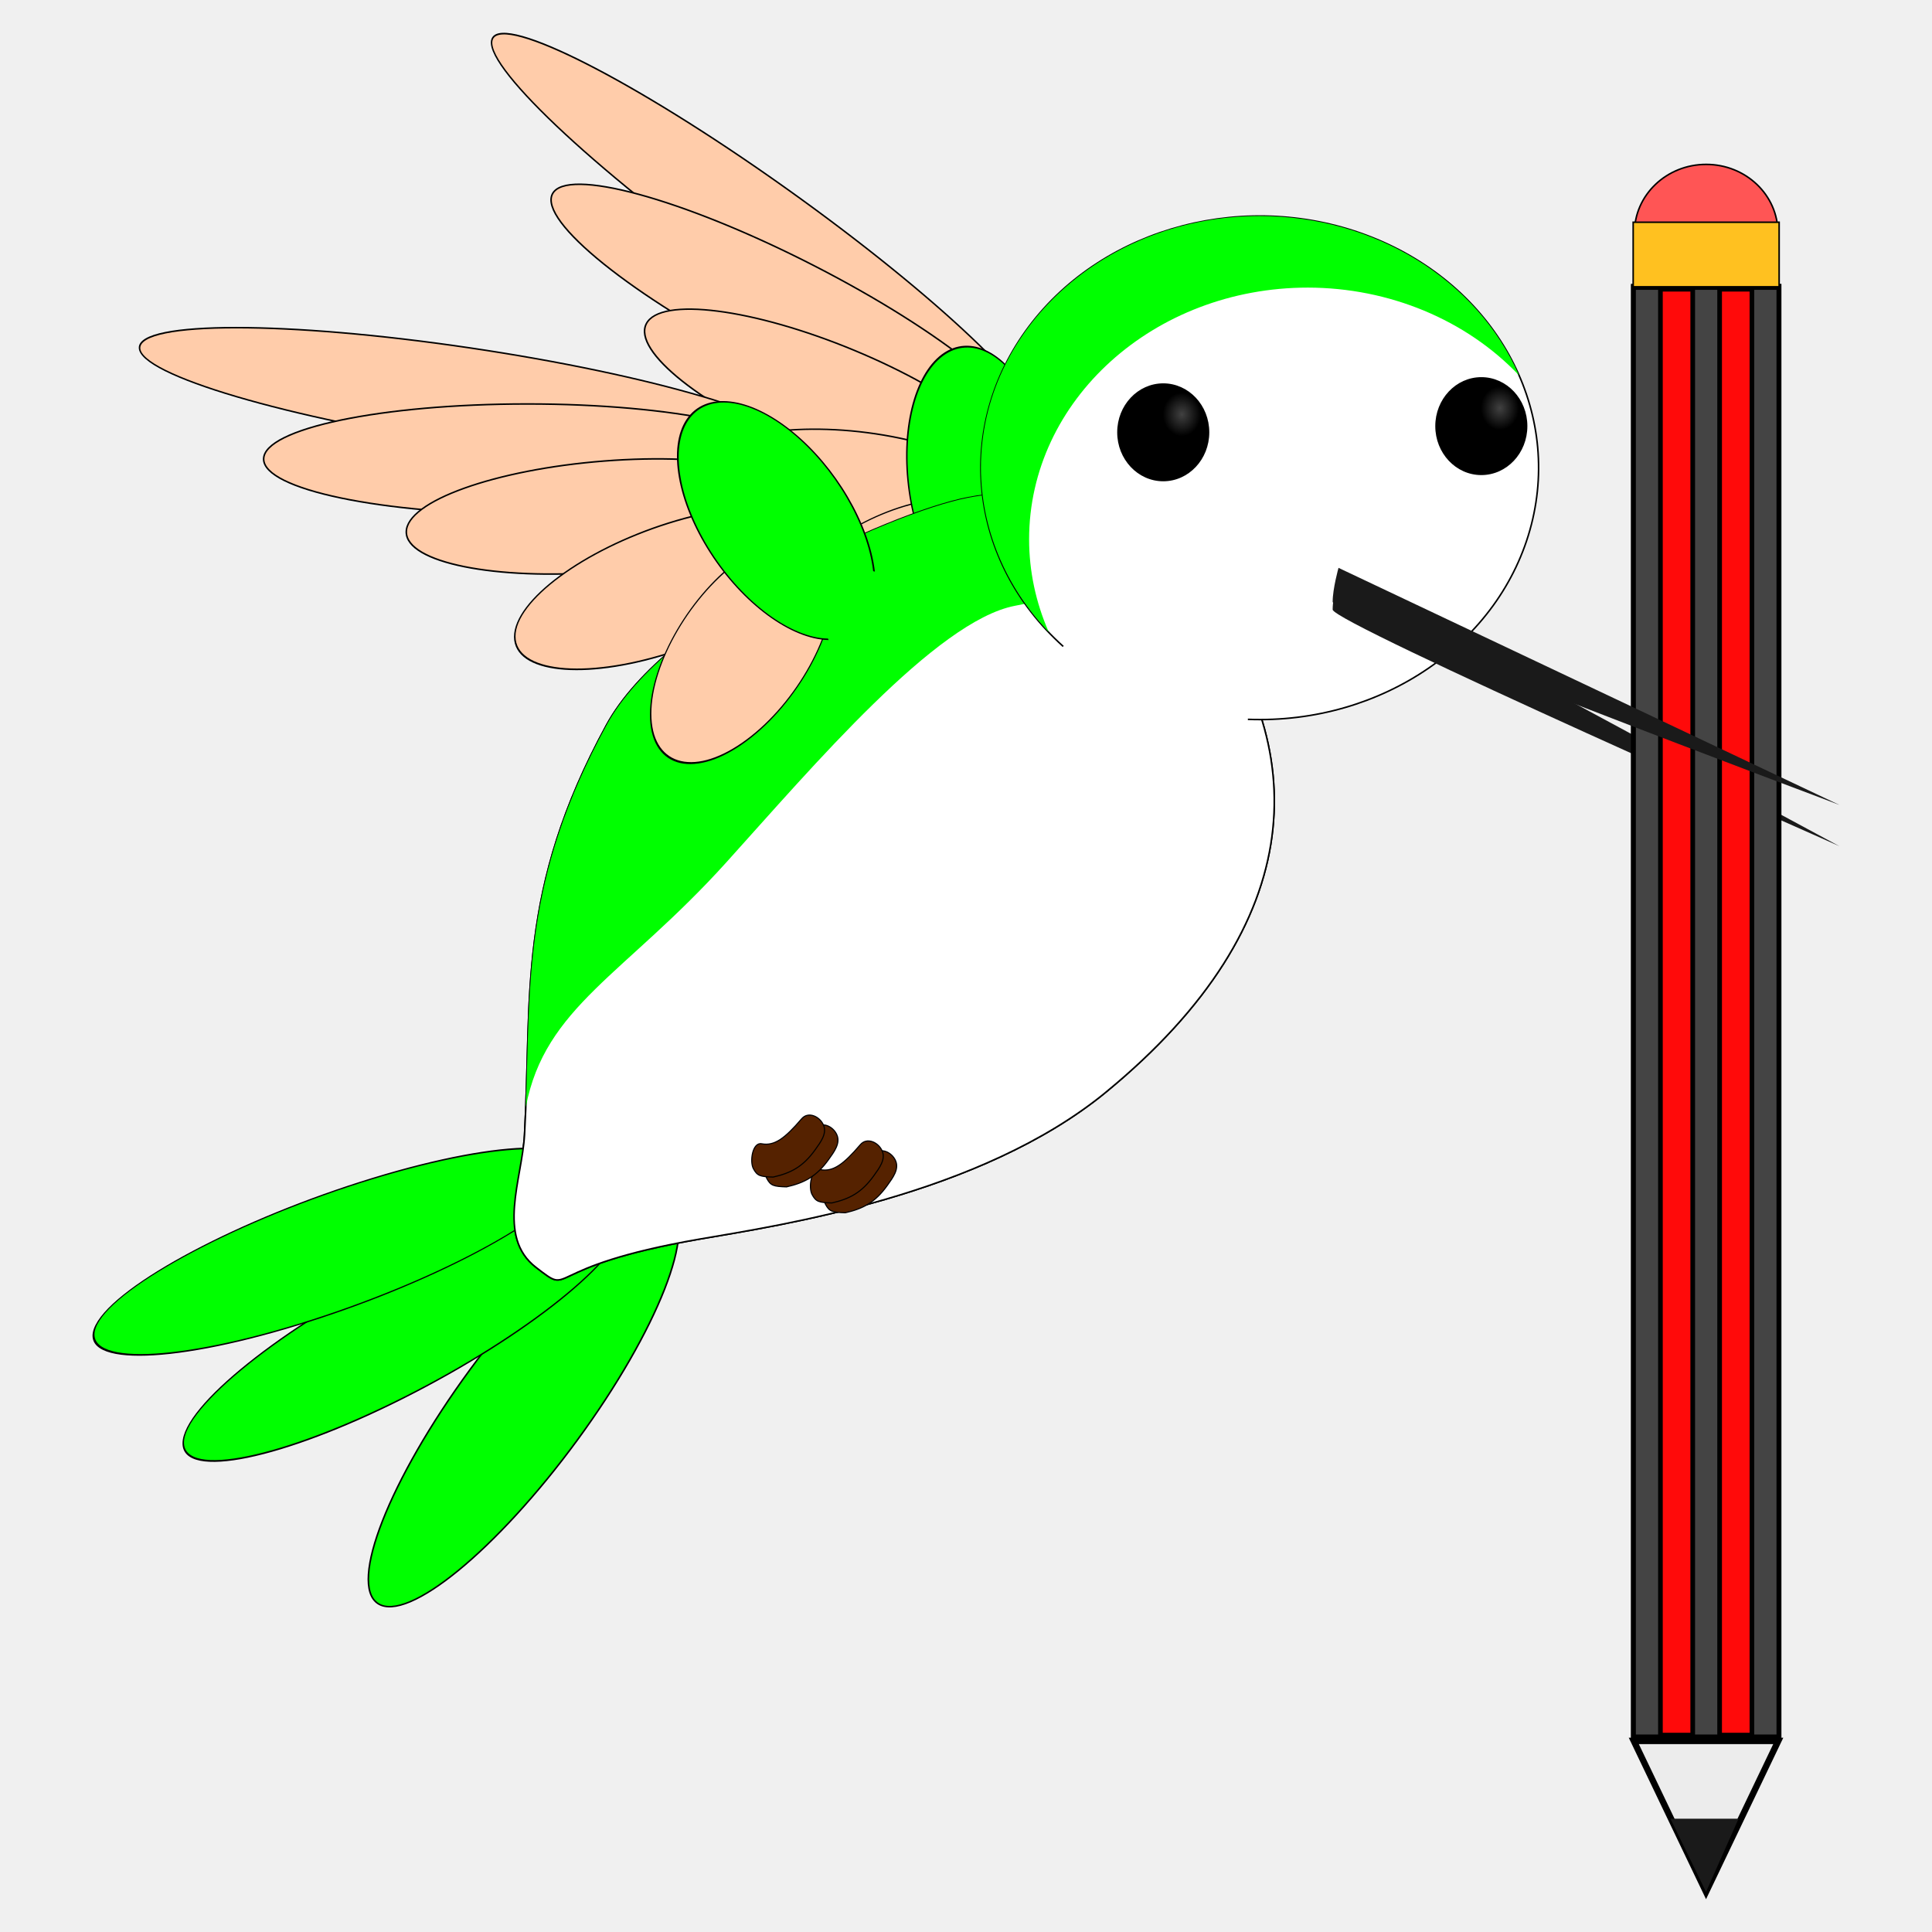
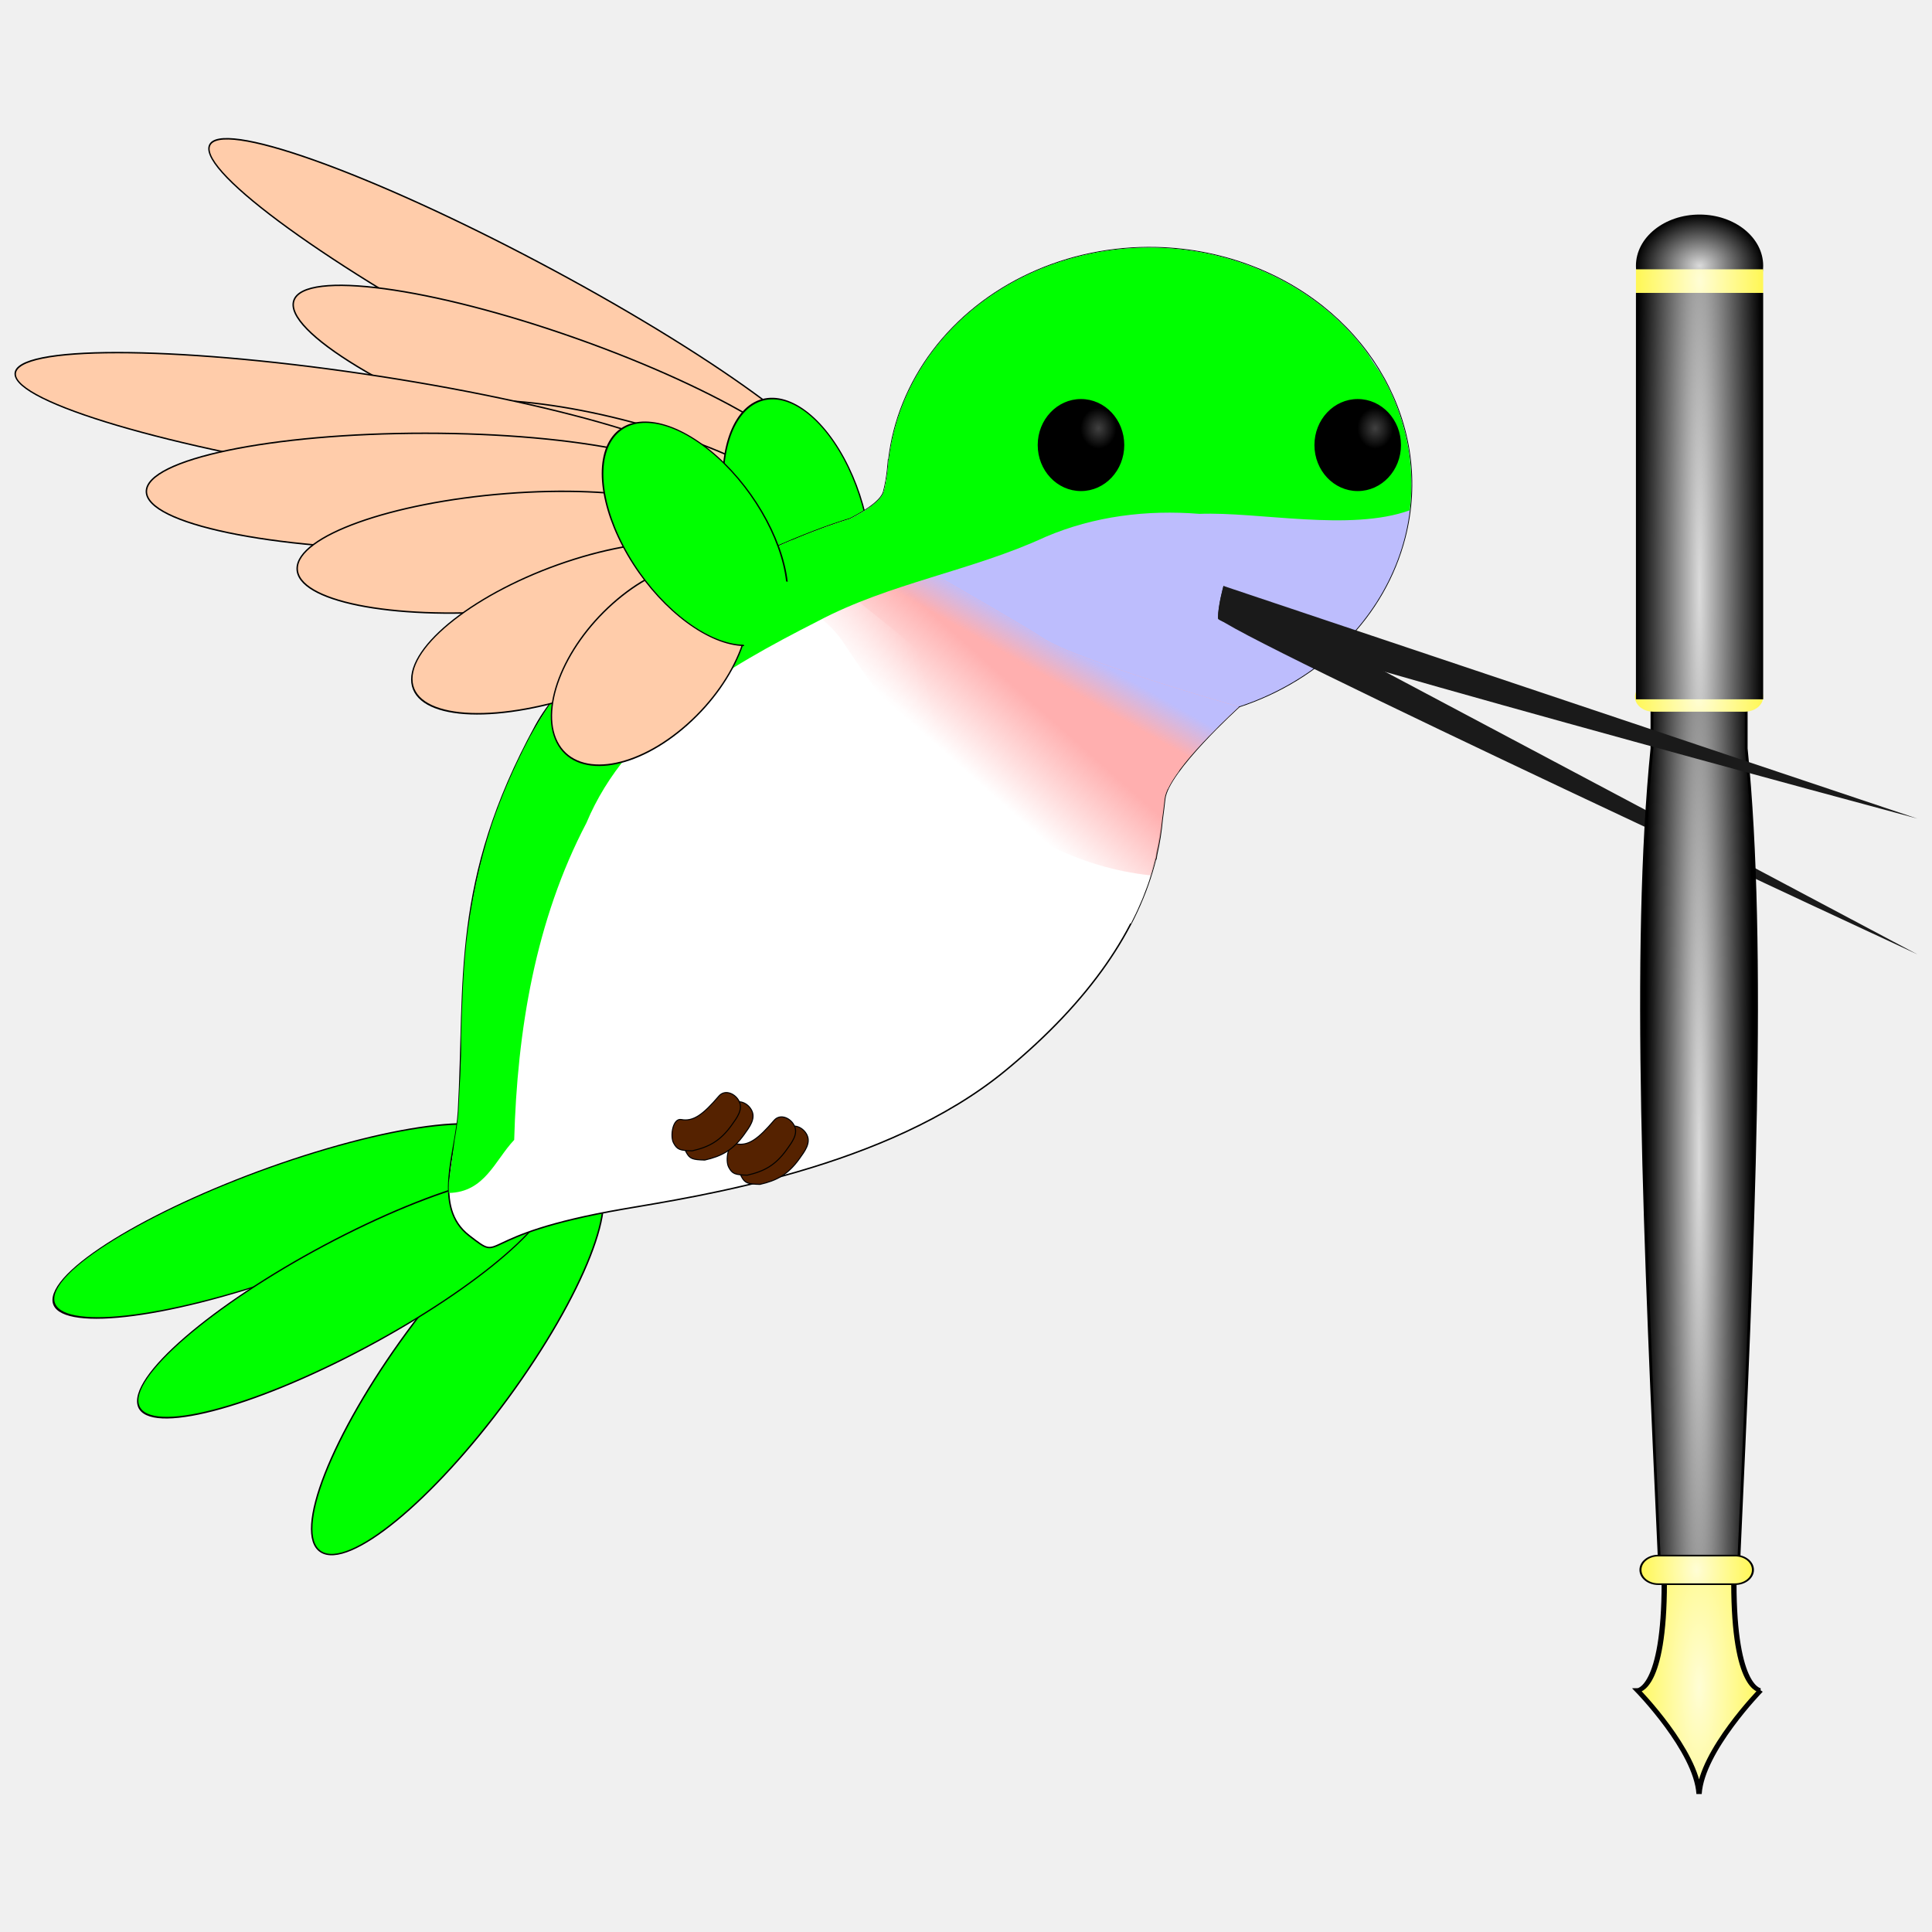
- <svg xmlns="http://www.w3.org/2000/svg" xmlns:xlink="http://www.w3.org/1999/xlink" width="125mm" height="125mm" viewBox="0 0 125 125" version="1.1" id="svg1189">
+ <svg xmlns="http://www.w3.org/2000/svg" xmlns:xlink="http://www.w3.org/1999/xlink" width="133mm" height="133mm" viewBox="0 0 133 133" version="1.1" id="svg1189">
  <defs id="defs1183">
+     <linearGradient id="pen-black">
+       <stop style="stop-color:#dbdbdb;stop-opacity:1" offset="0" id="stop6256" />
+       <stop style="stop-color:#000000;stop-opacity:1" offset="1" id="stop6258" />
+     </linearGradient>
+     <linearGradient id="pen-yellow">
+       <stop style="stop-color:#fffdd5;stop-opacity:1;" offset="0" id="stop6225" />
+       <stop style="stop-color:#fff754;stop-opacity:1" offset="1" id="stop6227" />
+     </linearGradient>
+     <linearGradient id="neck-body-white">
+       <stop style="stop-color:#ffffff;stop-opacity:1;" offset="0" id="stop2465" />
+       <stop style="stop-color:#ffffff;stop-opacity:0;" offset="1" id="stop2467" />
+     </linearGradient>
+     <linearGradient id="neck-head">
+       <stop style="stop-color:#bdbdfd;stop-opacity:1;" offset="0" id="stop2436" />
+       <stop style="stop-color:#bdbdfd;stop-opacity:0;" offset="1" id="stop2438" />
+     </linearGradient>
+     <linearGradient id="neck-body-red">
+       <stop style="stop-color:#ffafaf;stop-opacity:1;" offset="0" id="stop2420" />
+       <stop style="stop-color:#ffafaf;stop-opacity:0;" offset="1" id="stop2422" />
+     </linearGradient>
    <linearGradient id="linearGradient1966">
      <stop style="stop-color:#414141;stop-opacity:1;" offset="0" id="stop1962" />
      <stop style="stop-color:#414141;stop-opacity:0;" offset="1" id="stop1964" />
    </linearGradient>
-     <radialGradient xlink:href="#linearGradient1966" id="radialGradient1994" gradientUnits="userSpaceOnUse" gradientTransform="matrix(2.633929,0,0,3.010204,-163.0105,-195.8863)" cx="101.629" cy="97.149" fx="101.629" fy="97.149" r="0.468" />
-     <radialGradient xlink:href="#linearGradient1966" id="radialGradient2136" gradientUnits="userSpaceOnUse" gradientTransform="matrix(2.633929,0,0,3.010204,-163.0105,-195.8863)" cx="101.629" cy="97.149" fx="101.629" fy="97.149" r="0.468" />
+     <linearGradient xlink:href="#neck-body-red" id="linearGradient2426" x1="267.05" y1="161.715" x2="250.453" y2="180.402" gradientUnits="userSpaceOnUse" gradientTransform="translate(1.1338583e-6)" />
+     <linearGradient xlink:href="#neck-head" id="linearGradient2442" x1="294.258" y1="160.375" x2="289.331" y2="169.077" gradientUnits="userSpaceOnUse" gradientTransform="translate(1.1338583e-6)" />
+     <linearGradient xlink:href="#neck-body-white" id="linearGradient2471" x1="81.558" y1="112.485" x2="92.985" y2="108.941" gradientUnits="userSpaceOnUse" gradientTransform="matrix(3.779528,0,0,3.779528,-106.6171,-263.5903)" />
+     <linearGradient xlink:href="#neck-body-white" id="linearGradient2482" gradientUnits="userSpaceOnUse" gradientTransform="matrix(3.779528,0,0,3.779528,-106.6171,-263.5903)" x1="100.882" y1="125.336" x2="101.584" y2="122.123" />
+     <radialGradient xlink:href="#pen-yellow" id="radialGradient6231" cx="153.091" cy="173.911" fx="153.091" fy="173.911" r="2.856" gradientTransform="matrix(1.362634,-0.0242374,0.04933028,2.773363,-63.93141,-282.9852)" gradientUnits="userSpaceOnUse" />
+     <radialGradient xlink:href="#pen-yellow" id="radialGradient6239" cx="472.441" cy="421.191" fx="472.441" fy="421.191" r="12.64" gradientTransform="matrix(0.3648008,0.00155871,-0.00728852,1.705807,-15.85944,-513.5591)" gradientUnits="userSpaceOnUse" />
+     <radialGradient xlink:href="#pen-black" id="radialGradient6262" cx="471.752" cy="340.152" fx="471.752" fy="340.152" r="10.131" gradientTransform="matrix(0.364804,0,0,11.61167,-18.6793,-3789.328)" gradientUnits="userSpaceOnUse" />
+     <radialGradient xlink:href="#pen-yellow" id="radialGradient6274" cx="152.89" cy="121.042" fx="152.89" fy="121.042" r="4.46" gradientTransform="matrix(1,0,0,2.303404,0,-157.7666)" gradientUnits="userSpaceOnUse" />
+     <radialGradient xlink:href="#pen-black" id="radialGradient6286" cx="152.924" cy="111.832" fx="152.924" fy="111.832" r="4.377" gradientTransform="matrix(1,0,0,22.95242,-1.13897e-6,-2454.982)" gradientUnits="userSpaceOnUse" />
+     <radialGradient xlink:href="#pen-yellow" id="radialGradient6296" cx="152.924" cy="101.403" fx="152.924" fy="101.403" r="4.377" gradientTransform="matrix(1,0,0,2.840919,0,-202.5499)" gradientUnits="userSpaceOnUse" />
+     <radialGradient xlink:href="#pen-black" id="radialGradient6306" cx="152.924" cy="100.095" fx="152.924" fy="100.095" r="4.377" gradientUnits="userSpaceOnUse" gradientTransform="translate(0,-15.875)" />
+     <radialGradient xlink:href="#linearGradient1966" id="radialGradient6384" gradientUnits="userSpaceOnUse" gradientTransform="matrix(2.633929,0,0,3.010204,-163.0105,-195.8863)" cx="101.629" cy="97.149" fx="101.629" fy="97.149" r="0.468" />
  </defs>
-   <g id="layer1" transform="translate(-33.19652,-68.62099)">
+   <g id="layer1" transform="translate(-35.56791,-57.05453)">
    <g id="g1657" transform="translate(4.987406,-1.120622)">
-       <ellipse transform="matrix(0.5911802,-0.8065395,0.8374727,0.5464791,0,0)" ry="4.154" rx="15.929" cy="145.257" cx="-100.758" id="path1923" style="opacity:1;fill:#00ff00;fill-opacity:1;stroke:#000000;stroke-width:0.1;stroke-miterlimit:4;stroke-dasharray:none;stroke-opacity:1" />
-       <ellipse transform="matrix(0.893241,-0.4495783,0,1,0,0)" ry="4.252" rx="15.974" cy="183.267" cx="60.828" id="path1921" style="opacity:1;fill:#00ff00;fill-opacity:1;stroke:#000000;stroke-width:0.106;stroke-miterlimit:4;stroke-dasharray:none;stroke-opacity:1" />
-       <path style="opacity:1;fill:#ffffff;fill-opacity:1;stroke:#000000;stroke-width:0.1;stroke-miterlimit:4;stroke-dasharray:none;stroke-opacity:1" d="m 99.785,140.386 c -8.161,6.713 -21.128,8.632 -26.278,9.519 -10.625,1.829 -8.068,3.803 -10.625,1.829 -2.557,-1.973 -0.896,-5.705 -0.736,-8.566 0.504,-9 -0.528,-15.801 5.308,-26.517 3.884,-7.131 18.289,-13.72 23.394,-14.707 6.089,-1.177 10.832,1.583 14.779,6.579 7.452,9.433 7.492,20.893 -5.843,31.863 z" id="path1906" />
-       <g id="use1871" transform="rotate(27.05072,90.2612,129.7025)">
-         <g transform="matrix(1.420549,0,0,1.404388,-9.687008,-38.77947)" id="g2150">
-           <ellipse ry="2.244" rx="15.184" cy="88.365" cx="48.583" id="ellipse2138" style="opacity:1;fill:#ffccaa;fill-opacity:1;stroke:#000000;stroke-width:0.071;stroke-miterlimit:4;stroke-dasharray:none;stroke-opacity:1" transform="matrix(0.9890349,0.1476818,0,1,0,0)" />
-           <ellipse style="opacity:1;fill:#ffccaa;fill-opacity:1;stroke:#000000;stroke-width:0.071;stroke-miterlimit:4;stroke-dasharray:none;stroke-opacity:1" id="ellipse2140" cx="50.696" cy="98.421" rx="12.011" ry="2.538" />
-           <ellipse style="opacity:1;fill:#ffccaa;fill-opacity:1;stroke:#000000;stroke-width:0.071;stroke-miterlimit:4;stroke-dasharray:none;stroke-opacity:1" id="ellipse2142" cx="54.362" cy="105.36" rx="9.038" ry="2.555" transform="matrix(0.9968768,-0.07897221,0,1,0,0)" />
-           <ellipse style="opacity:1;fill:#ffccaa;fill-opacity:1;stroke:#000000;stroke-width:0.073;stroke-miterlimit:4;stroke-dasharray:none;stroke-opacity:1" id="ellipse2144" cx="59.94" cy="122.537" rx="7.345" ry="3" transform="matrix(0.952984,-0.3030206,0,1,0,0)" />
-           <ellipse style="opacity:1;fill:#ffccaa;fill-opacity:1;stroke:#000000;stroke-width:0.078;stroke-miterlimit:4;stroke-dasharray:none;stroke-opacity:1" id="ellipse2146" cx="73.837" cy="149.617" rx="5.085" ry="4.272" transform="matrix(0.8190537,-0.5737169,0,1,0,0)" />
-           <path style="opacity:1;fill:#00ff00;fill-opacity:1;stroke:#000000;stroke-width:0.074;stroke-miterlimit:4;stroke-dasharray:none;stroke-opacity:1" id="path2148" transform="matrix(1,0,0.4037281,0.914879,0,0)" d="m 17.306,116.656 a 3.78,5.98 0 0 1 -3.594,-4.368 3.78,5.98 0 0 1 1.638,-6.685 3.78,5.98 0 0 1 4.516,0.607 3.78,5.98 0 0 1 0.902,7.026" />
+       <g id="g6378" transform="translate(-0.00460519,-8.498408)">
+         <g id="g2499">
+           <ellipse transform="matrix(0.9562613,-0.2925137,-0.4537014,0.8911538,0,0)" ry="5.302" rx="16.152" cy="220.616" cx="156.847" id="path1919" style="opacity:1;fill:#00ff00;fill-opacity:1;stroke:#000000;stroke-width:0.118;stroke-miterlimit:4;stroke-dasharray:none;stroke-opacity:1" />
+           <ellipse transform="matrix(0.5911802,-0.8065395,0.8374727,0.5464791,0,0)" ry="4.154" rx="15.929" cy="145.257" cx="-100.758" id="path1923" style="opacity:1;fill:#00ff00;fill-opacity:1;stroke:#000000;stroke-width:0.1;stroke-miterlimit:4;stroke-dasharray:none;stroke-opacity:1" />
+           <ellipse transform="matrix(0.893241,-0.4495783,0,1,0,0)" ry="4.252" rx="15.974" cy="183.267" cx="60.828" id="path1921" style="opacity:1;fill:#00ff00;fill-opacity:1;stroke:#000000;stroke-width:0.106;stroke-miterlimit:4;stroke-dasharray:none;stroke-opacity:1" />
        </g>
+         <use height="100%" width="100%" transform="rotate(19.46828,84.09059,123.5311)" id="use2487" xlink:href="#g1844" y="0" x="0" />
+         <path id="path2494" transform="matrix(0.2645833,0,0,0.2645833,28.20912,69.74161)" d="m 309.854,52.85 a 68.185,61.568 0 0 0 -58.186,26.924 68.185,61.568 0 0 0 -11.406,28.16 l -0.098,0.096 c 0,0 -0.254,4.67 -1.264,8.332 -0.74,2.682 -5.924,5.619 -8.66,7.008 -22.932,6.903 -68.644,29.576 -81.906,53.926 -22.06,40.502 -18.16,66.206 -20.064,100.223 -0.606,10.815 -6.882,24.917 2.781,32.375 9.664,7.458 0.001,-10e-5 40.158,-6.914 19.461,-3.351 68.472,-10.606 99.316,-35.977 22.266,-18.315 34.658,-36.992 39.135,-55.211 l 0.078,0.031 c 0,0 0.164,-0.987 0.203,-1.207 0.684,-3.011 1.148,-6.009 1.41,-8.99 0.242,-1.755 0.475,-3.577 0.66,-5.334 0.758,-7.197 19.318,-23.992 19.318,-23.992 l -0.057,-0.029 A 68.185,61.568 0 0 0 374.48,128.277 68.185,61.568 0 0 0 335.375,57.988 68.185,61.568 0 0 0 309.854,52.85 Z" style="opacity:1;fill:#ffffff;fill-opacity:1;stroke:#000000;stroke-width:0.378;stroke-miterlimit:4;stroke-dasharray:none;stroke-opacity:1" />
+         <path id="path2480" transform="matrix(0.2645833,0,0,0.2645833,28.20912,69.74161)" d="m 260.158,168.324 -23.859,21.297 c 20.794,13.441 44.332,27.247 66.914,39.098 0.004,-0.009 0.009,-0.017 0.014,-0.025 0.451,-0.871 0.876,-1.743 1.289,-2.613 0.174,-0.367 0.344,-0.735 0.512,-1.102 0.407,-0.892 0.802,-1.783 1.17,-2.674 0.114,-0.275 0.216,-0.55 0.326,-0.824 0.314,-0.787 0.616,-1.573 0.9,-2.359 0.085,-0.234 0.172,-0.468 0.254,-0.701 0.344,-0.981 0.664,-1.96 0.961,-2.939 0.064,-0.211 0.125,-0.422 0.188,-0.633 0.3,-1.02 0.584,-2.039 0.834,-3.057 0,0 3.184,-18.139 -18.588,-25.064 -12.27,-3.903 -21.713,-10.667 -30.914,-18.402 z" style="fill:url(#linearGradient2482);fill-opacity:1;stroke:none;stroke-width:1px;stroke-linecap:butt;stroke-linejoin:miter;stroke-opacity:1" />
+         <path transform="matrix(0.2645833,0,0,0.2645833,28.20912,69.74161)" id="path921" d="m 235.354,120.322 c -1.739,1.254 -3.736,2.348 -5.113,3.047 -7.78,2.342 -18.192,6.531 -29.059,11.953 -0.006,0.003 -0.012,0.005 -0.018,0.008 6.535,9.454 19.184,7.96 27.487,20.603 15.241,23.208 41.306,56.231 79.763,60.235 0.186,-0.591 0.362,-1.181 0.535,-1.771 0.249,-0.869 0.498,-1.738 0.711,-2.605 l 0.078,0.031 c 0,0 0.164,-0.987 0.203,-1.207 0.684,-3.011 1.148,-6.009 1.41,-8.99 0.242,-1.755 0.475,-3.577 0.66,-5.334 0.203,-1.932 1.709,-4.562 3.775,-7.367 -5.101,-3.509 -18.98,-13.07 -45.002,-31.197 -5.417,-4.042 -10.886,-14.544 -15.752,-24.455 -0.032,-0.018 -0.128,-0.073 -0.158,-0.09 -11.05,-6.17 -17.219,-10.947 -19.521,-12.859 z" style="opacity:1;fill:url(#linearGradient2426);fill-opacity:1;stroke:none;stroke-width:0.378;stroke-miterlimit:4;stroke-dasharray:none;stroke-opacity:1" />
+         <path id="path912" transform="matrix(0.2645833,0,0,0.2645833,28.20912,69.74161)" d="m 239.625,112.812 c -0.184,1.177 -0.406,2.395 -0.725,3.549 6.021,3.386 17.055,37.284 27.885,45.365 26.997,18.807 41.487,28.782 46.059,31.926 3.714,-7.966 18.344,-21.223 18.449,-21.318 l -0.019,-0.064 z" style="fill:#ffafaf;fill-opacity:1;stroke:none;stroke-width:1px;stroke-linecap:butt;stroke-linejoin:miter;stroke-opacity:1" />
+         <path id="path2431" transform="matrix(0.2645833,0,0,0.2645833,28.20912,69.74161)" d="m 251.033,137.271 c -7.313,1.621 -14.745,3.373 -12.263,7.556 2.806,4.73 25.141,14.755 28.015,16.9 26.997,18.807 41.487,28.782 46.059,31.926 3.714,-7.966 18.344,-21.223 18.449,-21.318 l -0.019,-0.064 c 0,0 -42.345,-11.972 -51.273,-18.043 -3.395,-2.309 -24.136,-14.253 -28.967,-16.955 z" style="fill:url(#linearGradient2442);fill-opacity:1;stroke:none;stroke-width:1px;stroke-linecap:butt;stroke-linejoin:miter;stroke-opacity:1" />
+         <path id="path902" transform="matrix(0.2645833,0,0,0.2645833,28.20912,69.74161)" d="m 309.854,52.85 a 68.185,61.568 0 0 0 -6.748,0.143 c -0.057,0.004 -0.113,0.01 -0.17,0.014 a 68.185,61.568 0 0 0 -6.576,0.738 c -0.062,0.01 -0.124,0.021 -0.186,0.031 a 68.185,61.568 0 0 0 -6.387,1.311 c -0.099,0.025 -0.198,0.049 -0.297,0.074 a 68.185,61.568 0 0 0 -6.193,1.875 c -0.073,0.026 -0.146,0.05 -0.219,0.076 a 68.185,61.568 0 0 0 -6.123,2.492 c -5.4e-4,2.49e-4 -0.001,-2.5e-4 -0.002,0 a 68.185,61.568 0 0 0 -5.803,3.023 c -0.077,0.045 -0.153,0.093 -0.23,0.139 a 68.185,61.568 0 0 0 -5.295,3.439 c -0.069,0.05 -0.138,0.1 -0.207,0.15 a 68.185,61.568 0 0 0 -4.891,3.898 c -0.068,0.059 -0.136,0.118 -0.203,0.178 a 68.185,61.568 0 0 0 -4.494,4.383 c -0.026,0.028 -0.054,0.056 -0.08,0.084 a 68.185,61.568 0 0 0 -4.061,4.848 68.185,61.568 0 0 0 -0.021,0.025 c -3.1e-4,4.11e-4 3.1e-4,0.002 0,0.002 a 68.185,61.568 0 0 0 -3.49,5.18 c -0.038,0.063 -0.074,0.126 -0.111,0.189 a 68.185,61.568 0 0 0 -2.822,5.322 c -0.037,0.08 -0.074,0.16 -0.111,0.24 a 68.185,61.568 0 0 0 -2.205,5.508 c -0.031,0.092 -0.065,0.183 -0.096,0.275 a 68.185,61.568 0 0 0 -1.629,5.85 68.185,61.568 0 0 0 -0.941,5.596 l -0.098,0.096 c 0,0 -0.046,0.618 -0.119,1.434 -0.076,0.841 -0.207,1.941 -0.4,3.207 -0.008,0.05 -0.012,0.093 -0.019,0.143 -1e-4,6.6e-4 1e-4,0.001 0,0.002 -0.184,1.176 -0.406,2.394 -0.725,3.547 -0.74,2.682 -5.924,5.619 -8.66,7.008 0,0 6.257,5.785 20.635,13.812 4.649,2.596 25.707,14.721 29.125,17.045 8.929,6.071 51.273,18.043 51.273,18.043 a 68.185,61.568 0 0 0 6.242,-2.367 c 0.035,-0.015 0.07,-0.03 0.105,-0.045 a 68.185,61.568 0 0 0 5.809,-2.85 c 0.083,-0.045 0.165,-0.091 0.248,-0.137 a 68.185,61.568 0 0 0 5.389,-3.312 c 0.072,-0.049 0.143,-0.098 0.215,-0.146 a 68.185,61.568 0 0 0 5.047,-3.816 c 0.042,-0.035 0.085,-0.07 0.127,-0.105 a 68.185,61.568 0 0 0 4.688,-4.336 c 0.022,-0.022 0.043,-0.046 0.064,-0.068 a 68.185,61.568 0 0 0 4.125,-4.668 c 0.061,-0.076 0.119,-0.154 0.18,-0.23 a 68.185,61.568 0 0 0 3.508,-4.902 c 0.057,-0.088 0.114,-0.177 0.17,-0.266 a 68.185,61.568 0 0 0 2.988,-5.273 c 0.022,-0.043 0.045,-0.086 0.066,-0.129 a 68.185,61.568 0 0 0 2.461,-5.67 c 7.1e-4,-0.002 0.001,-0.004 0.002,-0.006 a 68.185,61.568 0 0 0 0,-0.004 68.185,61.568 0 0 0 1.773,-5.66 68.185,61.568 0 0 0 1.178,-5.93 c 0.016,-0.112 0.027,-0.224 0.043,-0.336 a 68.185,61.568 0 0 0 0.494,-5.746 c 0.004,-0.12 0.008,-0.24 0.012,-0.359 a 68.185,61.568 0 0 0 -0.148,-5.932 c -0.002,-0.023 -0.004,-0.046 -0.006,-0.068 a 68.185,61.568 0 0 0 -0.83,-6.082 c -1.2e-4,-6.3e-4 1.2e-4,-0.001 0,-0.002 a 68.185,61.568 0 0 0 0,-0.002 68.185,61.568 0 0 0 -1.457,-5.809 c -0.04,-0.131 -0.08,-0.262 -0.121,-0.393 A 68.185,61.568 0 0 0 371.635,92.188 c -0.045,-0.106 -0.087,-0.213 -0.133,-0.318 a 68.185,61.568 0 0 0 -2.693,-5.404 c -0.049,-0.086 -0.101,-0.17 -0.15,-0.256 A 68.185,61.568 0 0 0 365.5,81.258 c -0.098,-0.138 -0.196,-0.276 -0.295,-0.414 a 68.185,61.568 0 0 0 -3.773,-4.748 c -0.024,-0.027 -0.046,-0.055 -0.07,-0.082 a 68.185,61.568 0 0 0 -4.447,-4.555 c -0.033,-0.031 -0.068,-0.061 -0.102,-0.092 a 68.185,61.568 0 0 0 -4.844,-4.059 c -0.059,-0.045 -0.117,-0.09 -0.176,-0.135 a 68.185,61.568 0 0 0 -5.266,-3.6 c -0.043,-0.027 -0.084,-0.056 -0.127,-0.082 a 68.185,61.568 0 0 0 -5.732,-3.16 c -0.046,-0.022 -0.093,-0.044 -0.139,-0.066 a 68.185,61.568 0 0 0 -5.154,-2.277 68.185,61.568 0 0 0 -6.307,-2.158 c -0.078,-0.023 -0.157,-0.042 -0.234,-0.064 a 68.185,61.568 0 0 0 -6.258,-1.518 c -0.158,-0.031 -0.317,-0.054 -0.475,-0.084 a 68.185,61.568 0 0 0 -6.215,-0.918 c -0.206,-0.022 -0.413,-0.037 -0.619,-0.057 a 68.185,61.568 0 0 0 -5.414,-0.34 z" style="fill:#bdbdfd;fill-opacity:1;stroke:none;stroke-width:1px;stroke-linecap:butt;stroke-linejoin:miter;stroke-opacity:1" />
+         <path style="opacity:1;fill:#552200;fill-opacity:1;stroke:#000000;stroke-width:0.071;stroke-miterlimit:4;stroke-dasharray:none;stroke-opacity:1" d="m 86.151,144.832 c 0.243,0.555 -0.167,1.096 -0.533,1.607 -0.787,1.1 -1.57,1.507 -2.718,1.768 -0.856,-0.024 -1.035,-0.084 -1.282,-0.548 -0.247,-0.465 -0.054,-1.718 0.533,-1.607 0.828,0.157 1.505,-0.346 2.59,-1.615 0.425,-0.497 1.167,-0.159 1.409,0.396 z" id="rect2023" />
+         <use x="0" y="0" xlink:href="#rect2023" id="use2032" transform="translate(-0.868626,-0.6347651)" width="100%" height="100%" />
+         <g transform="translate(-0.868626,-0.6347652)" id="use2038">
+           <path style="opacity:1;fill:#552200;fill-opacity:1;stroke:#000000;stroke-width:0.071;stroke-miterlimit:4;stroke-dasharray:none;stroke-opacity:1" d="m 83.221,143.792 c 0.243,0.555 -0.167,1.096 -0.533,1.607 -0.787,1.1 -1.57,1.507 -2.718,1.768 -0.856,-0.024 -1.035,-0.084 -1.282,-0.548 -0.247,-0.465 -0.054,-1.718 0.533,-1.607 0.828,0.157 1.505,-0.346 2.59,-1.615 0.425,-0.497 1.167,-0.159 1.409,0.396 z" id="path2124" />
+           <use x="0" y="0" xlink:href="#rect2023" id="use2126" transform="translate(-3.797941,-1.6742)" width="100%" height="100%" />
+         </g>
+         <path id="path2447" transform="matrix(0.2645833,0,0,0.2645833,28.20912,69.74161)" d="m 260.157,168.325 c -7.125,-5.99 -14.106,-12.562 -22.142,-18.841 -8.693,-6.791 -16.866,-14.343 -23.145,-20.475 -10.864,4.56 -23.349,10.865 -34.762,18.238 10.787,11.049 31.565,26.457 56.19,42.374 z" style="fill:url(#linearGradient2471);fill-opacity:1;stroke:none;stroke-width:1px;stroke-linecap:butt;stroke-linejoin:miter;stroke-opacity:1" />
+         <path id="path2169" d="m 114.81,107.01 47.779,25.366 c 0,0 -48.157,-22.342 -48.157,-23.192 0,-0.85 0.378,-2.173 0.378,-2.173 z" style="fill:#1a1a1a;stroke:none;stroke-width:0.265px;stroke-linecap:butt;stroke-linejoin:miter;stroke-opacity:1" />
+         <path id="path884" transform="matrix(0.2645833,0,0,0.2645833,28.20912,69.74161)" d="m 309.854,52.85 c -23.206,-0.554 -45.131,9.591 -58.186,26.924 -6.314,8.395 -10.232,18.068 -11.406,28.16 l -0.098,0.096 c 0,0 -0.254,4.67 -1.264,8.332 -0.74,2.682 -5.924,5.619 -8.66,7.008 -18.166,5.468 -50.613,20.835 -69.914,39.09 -2.748,2.78 -5.391,5.652 -7.893,8.631 -0.097,0.126 -0.188,0.251 -0.283,0.377 -1.923,2.843 -3.704,5.759 -5.359,8.736 -4.309,8.237 -7.54,15.864 -9.973,23.086 -3.173,9.792 -5.276,19.95 -6.5,30.217 -0.856,8.1 -1.118,16.086 -1.34,24.273 0.046,4.756 -0.123,9.496 -0.449,14.221 -0.075,1.82 -0.155,3.652 -0.26,5.518 -0.135,2.409 -0.563,4.99 -1.021,7.615 -0.443,3.636 -0.942,7.267 -1.488,10.893 -0.044,0.936 -0.052,1.859 -0.008,2.764 9.359,-0.176 11.969,-8.452 17.014,-13.805 0.782,-28.37 5.486,-57.084 18.789,-82.469 10.794,-25.817 36.442,-40.388 60.197,-52.484 18.751,-9.961 40.044,-13.056 59.242,-21.934 12.658,-5.41 26.441,-7.095 40.076,-5.996 15.35,-0.602 39.151,4.686 54.703,-0.926 1.504,-12.251 -1.099,-24.627 -7.473,-35.527 -1.293,-1.819 -2.464,-3.519 -3.258,-4.908 -0.365,-0.511 -0.741,-1.013 -1.121,-1.512 -0.484,-0.635 -0.982,-1.261 -1.492,-1.879 -0.672,-0.812 -1.37,-1.6 -2.082,-2.375 -0.845,-0.918 -1.72,-1.814 -2.623,-2.686 -0.566,-0.546 -1.141,-1.081 -1.727,-1.605 -1.058,-0.947 -2.151,-1.862 -3.275,-2.744 -0.568,-0.445 -1.142,-0.882 -1.725,-1.309 -1.185,-0.869 -2.402,-1.701 -3.648,-2.496 -0.614,-0.391 -1.235,-0.773 -1.861,-1.145 -1.294,-0.77 -2.616,-1.499 -3.965,-2.188 -0.715,-0.365 -1.439,-0.712 -2.166,-1.053 -0.958,-0.45 -1.928,-0.879 -2.908,-1.287 -0.614,-0.255 -1.231,-0.502 -1.852,-0.74 -1.681,-0.646 -3.39,-1.231 -5.123,-1.754 -0.293,-0.089 -0.587,-0.177 -0.881,-0.262 -6.068,-1.738 -12.376,-2.7 -18.74,-2.857 z" style="fill:#00ff00;stroke:none;stroke-width:1px;stroke-linecap:butt;stroke-linejoin:miter;stroke-opacity:1" />
+         <g transform="translate(20.57975,-0.4009043)" id="use1978">
+           <ellipse style="opacity:1;fill:#000000;fill-opacity:1;stroke:#000000;stroke-width:0.1;stroke-miterlimit:4;stroke-dasharray:none;stroke-opacity:1" id="ellipse2130" cx="103.471" cy="97.712" rx="2.929" ry="3.118" />
+           <ellipse style="opacity:1;fill:url(#radialGradient6384);fill-opacity:1;stroke:none;stroke-width:0.263;stroke-miterlimit:4;stroke-dasharray:none;stroke-opacity:1" id="ellipse2132" cx="104.674" cy="96.553" rx="1.232" ry="1.408" />
+         </g>
+         <use height="100%" width="100%" transform="translate(-19.05001)" id="use870" xlink:href="#use1978" y="0" x="0" />
+         <g id="g1844" transform="matrix(1.420549,0,0,1.404388,-9.687008,-38.77947)">
+           <ellipse transform="matrix(0.9890349,0.1476818,0,1,0,0)" style="opacity:1;fill:#ffccaa;fill-opacity:1;stroke:#000000;stroke-width:0.071;stroke-miterlimit:4;stroke-dasharray:none;stroke-opacity:1" id="ellipse1832" cx="46.487" cy="89.075" rx="17.078" ry="2.524" />
+           <ellipse ry="2.855" rx="13.509" cy="99.18" cx="48.953" id="path1818" style="opacity:1;fill:#ffccaa;fill-opacity:1;stroke:#000000;stroke-width:0.071;stroke-miterlimit:4;stroke-dasharray:none;stroke-opacity:1" />
+           <ellipse transform="matrix(0.9968768,-0.07897221,0,1,0,0)" ry="2.874" rx="10.166" cy="106.346" cx="53.051" id="path1820" style="opacity:1;fill:#ffccaa;fill-opacity:1;stroke:#000000;stroke-width:0.071;stroke-miterlimit:4;stroke-dasharray:none;stroke-opacity:1" />
+           <ellipse transform="matrix(0.952984,-0.3030206,0,1,0,0)" ry="3.374" rx="8.262" cy="123.739" cx="58.951" id="path1822" style="opacity:1;fill:#ffccaa;fill-opacity:1;stroke:#000000;stroke-width:0.073;stroke-miterlimit:4;stroke-dasharray:none;stroke-opacity:1" />
+           <ellipse style="opacity:1;fill:#ffccaa;fill-opacity:1;stroke:#000000;stroke-width:0.071;stroke-miterlimit:4;stroke-dasharray:none;stroke-opacity:1" id="ellipse2489" cx="-4.901" cy="122.154" rx="5.947" ry="3.473" transform="matrix(0.7432366,-0.6690286,0.519764,0.8543099,0,0)" />
+           <path d="m 17.306,116.656 a 3.78,5.98 0 0 1 -3.594,-4.368 3.78,5.98 0 0 1 1.638,-6.685 3.78,5.98 0 0 1 4.516,0.607 3.78,5.98 0 0 1 0.902,7.026" transform="matrix(1,0,0.4037281,0.914879,0,0)" id="path1836" style="opacity:1;fill:#00ff00;fill-opacity:1;stroke:#000000;stroke-width:0.074;stroke-miterlimit:4;stroke-dasharray:none;stroke-opacity:1" />
+         </g>
+         <g transform="matrix(1.000671,0,0,0.8058386,-5.442557,17.10352)" id="g6324">
+           <g transform="translate(-0.5273454)" id="g6329">
+             <path id="rect6241" d="m 150.175,125.45 c -1.394,17.196 -0.497,42.113 0.529,69.919 h 5.428 c 1.026,-27.807 1.913,-52.84 0.529,-69.919 v -3.675 h -6.486 z" style="opacity:1;fill:url(#radialGradient6262);fill-opacity:1;stroke:#000000;stroke-width:0.191;stroke-miterlimit:4;stroke-dasharray:none;stroke-opacity:1" />
+             <path id="path2505" d="m 157.654,205.919 c 0,0 -1.843,-3e-5 -1.843,-9.213 -1.596,0 -3.191,0 -4.787,0 0,9.213 -1.843,9.213 -1.843,9.213 0,0 4.053,5.159 4.236,8.844 0.182,-3.685 4.236,-8.844 4.236,-8.844 z" style="fill:url(#radialGradient6239);fill-opacity:1;stroke:#000000;stroke-width:0.365px;stroke-linecap:butt;stroke-linejoin:miter;stroke-opacity:1" />
+             <rect ry="1.221" y="194.403" x="149.385" height="2.441" width="7.739" id="rect2510" style="opacity:1;fill:url(#radialGradient6231);fill-opacity:1;stroke:#000000;stroke-width:0.138;stroke-miterlimit:4;stroke-dasharray:none;stroke-opacity:1" />
+           </g>
+           <g id="g6314">
+             <circle r="4.377" cy="84.22" cx="152.924" id="path6298" style="opacity:1;fill:url(#radialGradient6306);fill-opacity:1;stroke:none;stroke-width:0.096;stroke-miterlimit:4;stroke-dasharray:none;stroke-opacity:1" />
+             <rect ry="1.27" y="119.773" x="148.48" height="2.539" width="8.82" id="rect6264" style="opacity:1;fill:url(#radialGradient6274);fill-opacity:1;stroke:none;stroke-width:0.1;stroke-miterlimit:4;stroke-dasharray:none;stroke-opacity:1" />
+             <rect ry="7.1054274e-15" y="86.536" x="148.547" height="34.718" width="8.753" id="rect6276" style="opacity:1;fill:url(#radialGradient6286);fill-opacity:1;stroke:none;stroke-width:0.1;stroke-miterlimit:4;stroke-dasharray:none;stroke-opacity:1" />
+             <rect ry="7.1054384e-15" y="84.52" x="148.547" height="2.015" width="8.753" id="rect6288" style="opacity:1;fill:url(#radialGradient6296);fill-opacity:1;stroke:none;stroke-width:0.1;stroke-miterlimit:4;stroke-dasharray:none;stroke-opacity:1" />
+           </g>
+         </g>
+         <use transform="matrix(1,-0.1956261,0,1,0,22.45988)" height="100%" width="100%" id="use2503" xlink:href="#path2169" y="0" x="0" />
      </g>
-       <ellipse transform="matrix(0.9562613,-0.2925137,-0.4537014,0.8911538,0,0)" ry="5.302" rx="16.152" cy="220.616" cx="156.847" id="path1919" style="opacity:1;fill:#00ff00;fill-opacity:1;stroke:#000000;stroke-width:0.118;stroke-miterlimit:4;stroke-dasharray:none;stroke-opacity:1" />
-       <path id="path1908" d="m 99.785,140.386 c -8.161,6.713 -21.128,8.632 -26.278,9.519 -10.625,1.829 -8.068,3.803 -10.625,1.829 -2.557,-1.973 -0.896,-5.705 -0.736,-8.566 0.504,-9 -0.528,-15.801 5.308,-26.517 3.884,-7.131 18.289,-13.72 23.394,-14.707 6.089,-1.177 10.832,1.583 14.779,6.579 7.452,9.433 7.492,20.893 -5.843,31.863 z" style="opacity:1;fill:#ffffff;fill-opacity:1;stroke:#000000;stroke-width:0.1;stroke-miterlimit:4;stroke-dasharray:none;stroke-opacity:1" />
-       <path id="path1912" d="m 93.607,101.674 c -0.888,-0.002 -1.806,0.086 -2.757,0.27 -5.105,0.987 -19.51,7.576 -23.394,14.707 -5.441,9.989 -4.914,16.578 -5.226,24.716 1.234,-6.5 6.402,-8.554 12.974,-15.833 5.585,-6.186 13.565,-15.61 18.669,-16.597 2.138,-0.413 6.079,-1.247 10.449,-1.943 -3.036,-3.309 -6.533,-5.312 -10.715,-5.32 z" style="opacity:1;fill:#00ff00;fill-opacity:1;stroke:none;stroke-width:0.1;stroke-miterlimit:4;stroke-dasharray:none;stroke-opacity:1" />
-       <g transform="matrix(1.420549,0,0,1.404388,-9.687008,-38.77947)" id="g1844">
-         <ellipse ry="2.244" rx="15.184" cy="88.365" cx="48.583" id="ellipse1832" style="opacity:1;fill:#ffccaa;fill-opacity:1;stroke:#000000;stroke-width:0.071;stroke-miterlimit:4;stroke-dasharray:none;stroke-opacity:1" transform="matrix(0.9890349,0.1476818,0,1,0,0)" />
-         <ellipse style="opacity:1;fill:#ffccaa;fill-opacity:1;stroke:#000000;stroke-width:0.071;stroke-miterlimit:4;stroke-dasharray:none;stroke-opacity:1" id="path1818" cx="50.696" cy="98.421" rx="12.011" ry="2.538" />
-         <ellipse style="opacity:1;fill:#ffccaa;fill-opacity:1;stroke:#000000;stroke-width:0.071;stroke-miterlimit:4;stroke-dasharray:none;stroke-opacity:1" id="path1820" cx="54.362" cy="105.36" rx="9.038" ry="2.555" transform="matrix(0.9968768,-0.07897221,0,1,0,0)" />
-         <ellipse style="opacity:1;fill:#ffccaa;fill-opacity:1;stroke:#000000;stroke-width:0.073;stroke-miterlimit:4;stroke-dasharray:none;stroke-opacity:1" id="path1822" cx="59.94" cy="122.537" rx="7.345" ry="3" transform="matrix(0.952984,-0.3030206,0,1,0,0)" />
-         <ellipse style="opacity:1;fill:#ffccaa;fill-opacity:1;stroke:#000000;stroke-width:0.078;stroke-miterlimit:4;stroke-dasharray:none;stroke-opacity:1" id="path1824" cx="73.837" cy="149.617" rx="5.085" ry="4.272" transform="matrix(0.8190537,-0.5737169,0,1,0,0)" />
-         <path style="opacity:1;fill:#00ff00;fill-opacity:1;stroke:#000000;stroke-width:0.074;stroke-miterlimit:4;stroke-dasharray:none;stroke-opacity:1" id="path1836" transform="matrix(1,0,0.4037281,0.914879,0,0)" d="m 17.306,116.656 a 3.78,5.98 0 0 1 -3.594,-4.368 3.78,5.98 0 0 1 1.638,-6.685 3.78,5.98 0 0 1 4.516,0.607 3.78,5.98 0 0 1 0.902,7.026" />
-       </g>
-       <path d="m 96.999,111.565 a 18.041,16.29 0 0 1 -2.203,-20.717 18.041,16.29 0 0 1 22.147,-5.764 18.041,16.29 0 0 1 10.346,18.597 18.041,16.29 0 0 1 -18.343,12.602" id="path1737" style="opacity:1;fill:#ffffff;fill-opacity:1;stroke:#000000;stroke-width:0.1;stroke-miterlimit:4;stroke-dasharray:none" />
-       <ellipse ry="3.118" rx="2.929" cy="97.712" cx="103.471" id="path1925" style="opacity:1;fill:#000000;fill-opacity:1;stroke:#000000;stroke-width:0.1;stroke-miterlimit:4;stroke-dasharray:none;stroke-opacity:1" />
-       <ellipse ry="1.408" rx="1.232" cy="96.553" cx="104.674" id="path1960" style="opacity:1;fill:url(#radialGradient1994);fill-opacity:1;stroke:none;stroke-width:0.263;stroke-miterlimit:4;stroke-dasharray:none;stroke-opacity:1" />
-       <g id="use1978" transform="translate(20.57975,-0.4009043)">
-         <ellipse ry="3.118" rx="2.929" cy="97.712" cx="103.471" id="ellipse2130" style="opacity:1;fill:#000000;fill-opacity:1;stroke:#000000;stroke-width:0.1;stroke-miterlimit:4;stroke-dasharray:none;stroke-opacity:1" />
-         <ellipse ry="1.408" rx="1.232" cy="96.553" cx="104.674" id="ellipse2132" style="opacity:1;fill:url(#radialGradient2136);fill-opacity:1;stroke:none;stroke-width:0.263;stroke-miterlimit:4;stroke-dasharray:none;stroke-opacity:1" />
-       </g>
-       <path id="rect2023" d="m 86.151,144.832 c 0.243,0.555 -0.167,1.096 -0.533,1.607 -0.787,1.1 -1.57,1.507 -2.718,1.768 -0.856,-0.024 -1.035,-0.084 -1.282,-0.548 -0.247,-0.465 -0.054,-1.718 0.533,-1.607 0.828,0.157 1.505,-0.346 2.59,-1.615 0.425,-0.497 1.167,-0.159 1.409,0.396 z" style="opacity:1;fill:#552200;fill-opacity:1;stroke:#000000;stroke-width:0.071;stroke-miterlimit:4;stroke-dasharray:none;stroke-opacity:1" />
-       <use height="100%" width="100%" transform="translate(-0.868626,-0.6347651)" id="use2032" xlink:href="#rect2023" y="0" x="0" />
-       <g id="use2038" transform="translate(-0.868626,-0.6347652)">
-         <path id="path2124" d="m 83.221,143.792 c 0.243,0.555 -0.167,1.096 -0.533,1.607 -0.787,1.1 -1.57,1.507 -2.718,1.768 -0.856,-0.024 -1.035,-0.084 -1.282,-0.548 -0.247,-0.465 -0.054,-1.718 0.533,-1.607 0.828,0.157 1.505,-0.346 2.59,-1.615 0.425,-0.497 1.167,-0.159 1.409,0.396 z" style="opacity:1;fill:#552200;fill-opacity:1;stroke:#000000;stroke-width:0.071;stroke-miterlimit:4;stroke-dasharray:none;stroke-opacity:1" />
-         <use height="100%" width="100%" transform="translate(-3.797941,-1.6742)" id="use2126" xlink:href="#rect2023" y="0" x="0" />
-       </g>
-       <path style="fill:#1a1a1a;stroke:none;stroke-width:0.265px;stroke-linecap:butt;stroke-linejoin:miter;stroke-opacity:1" d="m 114.81,107.01 32.411,17.481 c 0,0 -32.789,-14.458 -32.789,-15.308 0,-0.85 0.378,-2.173 0.378,-2.173 z" id="path2169" />
-       <g transform="translate(-36.34866,12.02713)" id="g2106">
-         <ellipse style="opacity:1;fill:#ff5555;fill-opacity:1;stroke:#000000;stroke-width:0.1;stroke-miterlimit:4;stroke-dasharray:none;stroke-opacity:1" id="path2096" cx="174.947" cy="72.774" rx="4.641" ry="4.423" />
-         <path style="fill:#ececec;stroke:#000000;stroke-width:0.411px;stroke-linecap:butt;stroke-linejoin:miter;stroke-opacity:1" d="m 179.611,170.351 c -3.116,0 -6.231,0 -9.347,0 l 4.674,9.766 z" id="path2075" />
-         <path style="fill:#1a1a1a;stroke-width:1.555" d="m 172.635,175.384 h 4.408 l -2.106,4.734 z" id="path2080" />
-         <rect style="opacity:1;fill:#ff0a0a;fill-opacity:1;stroke:#000000;stroke-width:0.501" id="rect2084" width="9.237" height="93.747" x="170.328" y="76.328" />
-         <rect style="opacity:1;fill:#444444;fill-opacity:1;stroke:#000000;stroke-width:0.301" id="rect2088" width="1.74" height="93.772" x="170.247" y="76.316" />
-         <rect y="76.316" x="174.077" height="93.772" width="1.74" id="rect2090" style="opacity:1;fill:#444444;fill-opacity:1;stroke:#000000;stroke-width:0.301" />
-         <rect style="opacity:1;fill:#444444;fill-opacity:1;stroke:#000000;stroke-width:0.301" id="rect2092" width="1.74" height="93.772" x="177.907" y="76.316" />
-         <rect style="opacity:1;fill:#ffc120;fill-opacity:1;stroke:#000000;stroke-width:0.1;stroke-miterlimit:4;stroke-dasharray:none;stroke-opacity:1" id="rect2094" width="9.444" height="4.177" x="170.224" y="72.093" />
-       </g>
-       <path id="path2204" d="m 114.81,106.481 32.411,15.34 c 0,0 -32.789,-12.291 -32.789,-13.141 0,-0.85 0.378,-2.198 0.378,-2.198 z" style="fill:#1a1a1a;stroke:none;stroke-width:0.265px;stroke-linecap:butt;stroke-linejoin:miter;stroke-opacity:1" />
-       <path id="ellipse2208" transform="scale(0.2645833)" d="m 414.668,316.418 a 68.185,61.568 0 0 0 -68.186,61.568 68.185,61.568 0 0 0 16.576,40.125 68.185,61.568 0 0 1 -4.791,-22.625 68.185,61.568 0 0 1 68.186,-61.568 68.185,61.568 0 0 1 51.611,21.445 68.185,61.568 0 0 0 -63.396,-38.945 z" style="opacity:1;fill:#00ff00;fill-opacity:1" />
    </g>
  </g>
</svg>
